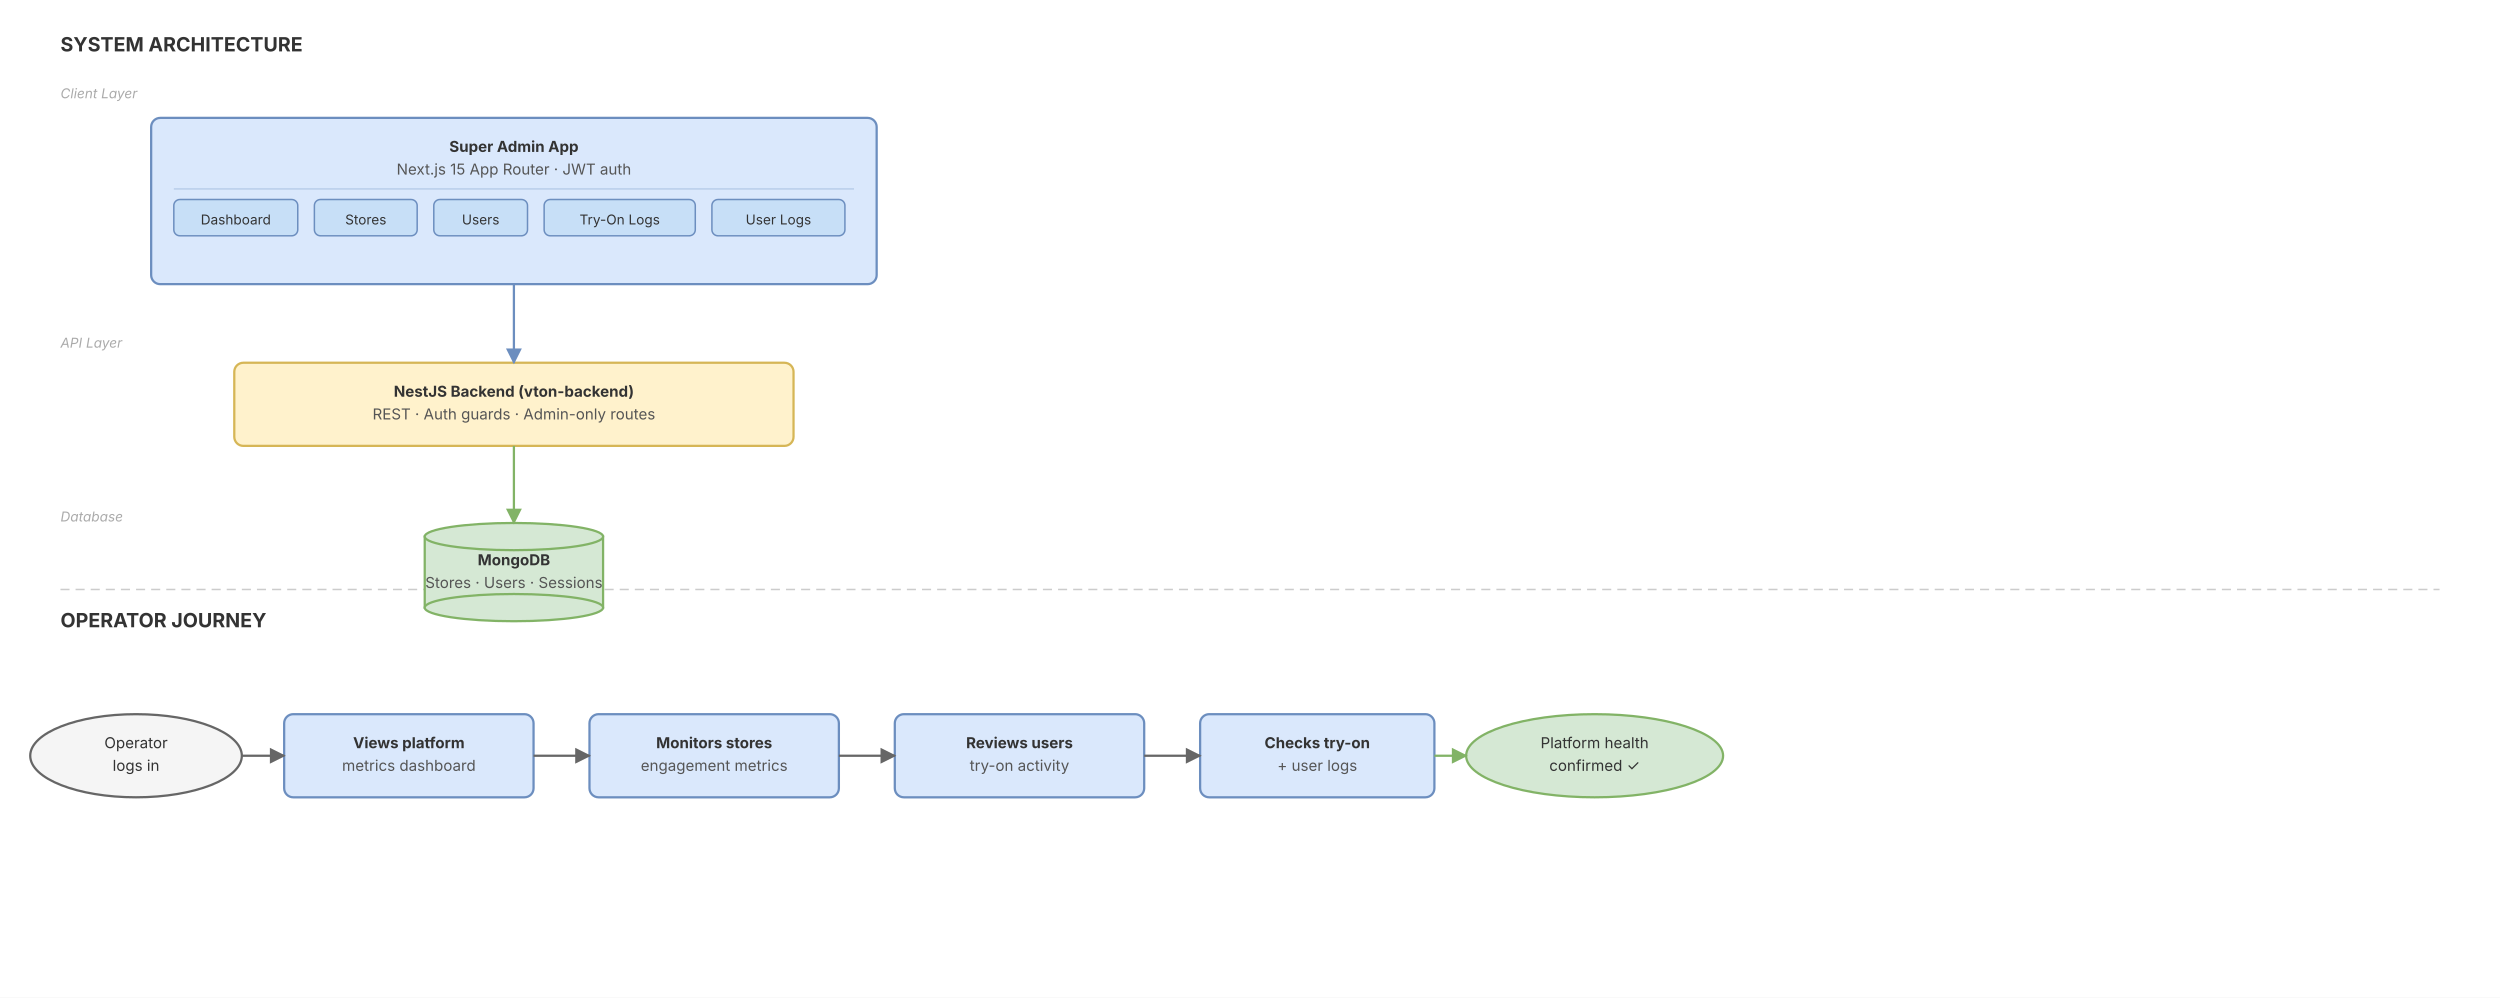
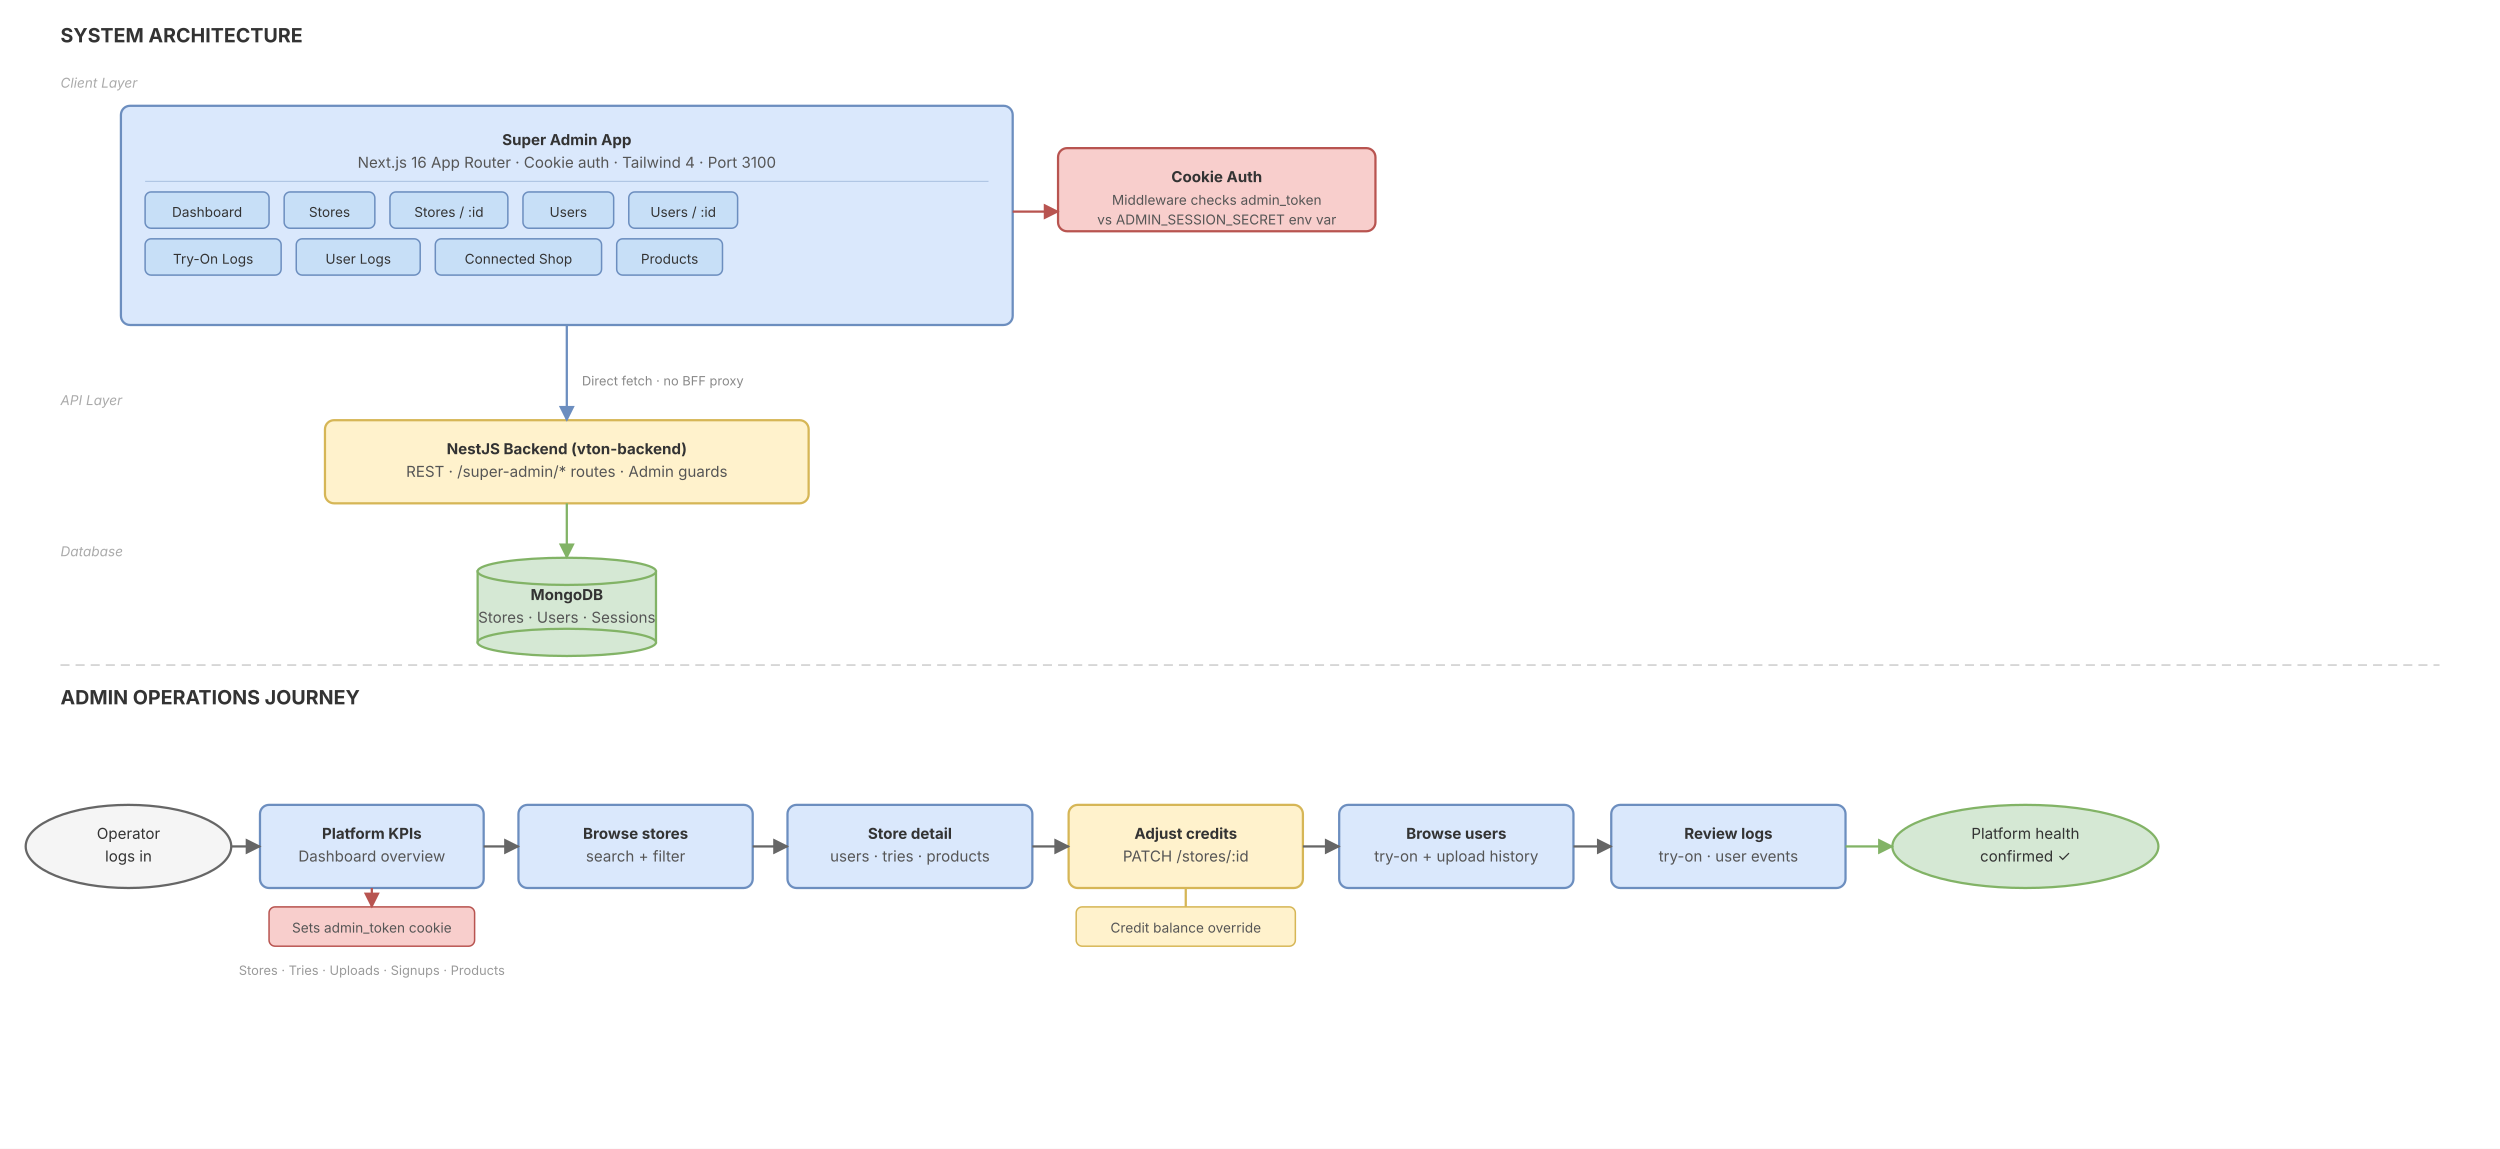
- <svg xmlns="http://www.w3.org/2000/svg" viewBox="0 0 1654 660" font-family="system-ui,-apple-system,BlinkMacSystemFont,sans-serif">
+ <svg xmlns="http://www.w3.org/2000/svg" viewBox="0 0 1654 760" font-family="system-ui,-apple-system,BlinkMacSystemFont,sans-serif">
  <defs>
    <marker id="ah-g" viewBox="0 0 10 10" refX="9" refY="5" markerWidth="7" markerHeight="7" orient="auto">
      <path d="M0,0 L10,5 L0,10 Z" fill="#666666" />
    </marker>
    <marker id="ah-b" viewBox="0 0 10 10" refX="9" refY="5" markerWidth="7" markerHeight="7" orient="auto">
      <path d="M0,0 L10,5 L0,10 Z" fill="#6c8ebf" />
    </marker>
    <marker id="ah-gr" viewBox="0 0 10 10" refX="9" refY="5" markerWidth="7" markerHeight="7" orient="auto">
      <path d="M0,0 L10,5 L0,10 Z" fill="#82b366" />
    </marker>
+     <marker id="ah-r" viewBox="0 0 10 10" refX="9" refY="5" markerWidth="7" markerHeight="7" orient="auto">
+       <path d="M0,0 L10,5 L0,10 Z" fill="#b85450" />
+     </marker>
  </defs>
-   <rect width="1654" height="660" fill="white" />
-   <line x1="40" y1="390" x2="1614" y2="390" stroke="#ccc" stroke-width="1" stroke-dasharray="6 4" />
-   <text x="40" y="34" font-size="13" font-weight="bold" fill="#333">SYSTEM ARCHITECTURE</text>
-   <text x="40" y="65" font-size="9" font-style="italic" fill="#aaa">Client Layer</text>
-   <text x="40" y="230" font-size="9" font-style="italic" fill="#aaa">API Layer</text>
-   <text x="40" y="345" font-size="9" font-style="italic" fill="#aaa">Database</text>
-   <rect x="100" y="78" width="480" height="110" rx="6" fill="#dae8fc" stroke="#6c8ebf" stroke-width="1.5" />
-   <text x="340" y="100.5" text-anchor="middle" font-size="10" font-weight="bold" fill="#333">Super Admin App</text>
-   <text x="340" y="115.5" text-anchor="middle" font-size="10" fill="#555">Next.js 15 App Router · JWT auth</text>
-   <line x1="115" y1="125" x2="565" y2="125" stroke="#6c8ebf" stroke-width="0.75" stroke-opacity="0.4" />
-   <rect x="115" y="132" width="82" height="24" rx="4" fill="#c7dff7" stroke="#6c8ebf" stroke-width="1" />
-   <text x="156" y="148.5" text-anchor="middle" font-size="9" fill="#333">Dashboard</text>
-   <rect x="208" y="132" width="68" height="24" rx="4" fill="#c7dff7" stroke="#6c8ebf" stroke-width="1" />
-   <text x="242" y="148.5" text-anchor="middle" font-size="9" fill="#333">Stores</text>
-   <rect x="287" y="132" width="62" height="24" rx="4" fill="#c7dff7" stroke="#6c8ebf" stroke-width="1" />
-   <text x="318" y="148.5" text-anchor="middle" font-size="9" fill="#333">Users</text>
-   <rect x="360" y="132" width="100" height="24" rx="4" fill="#c7dff7" stroke="#6c8ebf" stroke-width="1" />
-   <text x="410" y="148.5" text-anchor="middle" font-size="9" fill="#333">Try-On Logs</text>
-   <rect x="471" y="132" width="88" height="24" rx="4" fill="#c7dff7" stroke="#6c8ebf" stroke-width="1" />
-   <text x="515" y="148.5" text-anchor="middle" font-size="9" fill="#333">User Logs</text>
-   <rect x="155" y="240" width="370" height="55" rx="6" fill="#fff2cc" stroke="#d6b656" stroke-width="1.5" />
-   <text x="340" y="262.5" text-anchor="middle" font-size="10" font-weight="bold" fill="#333">NestJS Backend (vton-backend)</text>
-   <text x="340" y="277.5" text-anchor="middle" font-size="10" fill="#555">REST · Auth guards · Admin-only routes</text>
-   <rect x="281" y="355" width="118" height="47" fill="#d5e8d4" stroke="#82b366" stroke-width="1.5" />
-   <ellipse cx="340" cy="355" rx="59" ry="9" fill="#d5e8d4" stroke="#82b366" stroke-width="1.5" />
-   <ellipse cx="340" cy="402" rx="59" ry="9" fill="#d5e8d4" stroke="#82b366" stroke-width="1.5" />
-   <text x="340" y="374" text-anchor="middle" font-size="10" font-weight="bold" fill="#333">MongoDB</text>
-   <text x="340" y="389" text-anchor="middle" font-size="10" fill="#555">Stores · Users · Sessions</text>
-   <line x1="340" y1="188" x2="340" y2="240" stroke="#6c8ebf" stroke-width="1.5" marker-end="url(#ah-b)" />
-   <line x1="340" y1="295" x2="340" y2="346" stroke="#82b366" stroke-width="1.5" marker-end="url(#ah-gr)" />
-   <text x="40" y="415" font-size="13" font-weight="bold" fill="#333">OPERATOR JOURNEY</text>
-   <ellipse cx="90" cy="500" rx="70" ry="27.5" fill="#f5f5f5" stroke="#666666" stroke-width="1.5" />
-   <text x="90" y="495" text-anchor="middle" font-size="10" fill="#333">Operator</text>
-   <text x="90" y="510" text-anchor="middle" font-size="10" fill="#333">logs in</text>
-   <rect x="188" y="472.5" width="165" height="55" rx="6" fill="#dae8fc" stroke="#6c8ebf" stroke-width="1.5" />
-   <text x="270.5" y="495" text-anchor="middle" font-size="10" font-weight="bold" fill="#333">Views platform</text>
-   <text x="270.5" y="510" text-anchor="middle" font-size="10" fill="#555">metrics dashboard</text>
-   <rect x="390" y="472.5" width="165" height="55" rx="6" fill="#dae8fc" stroke="#6c8ebf" stroke-width="1.5" />
-   <text x="472.5" y="495" text-anchor="middle" font-size="10" font-weight="bold" fill="#333">Monitors stores</text>
-   <text x="472.5" y="510" text-anchor="middle" font-size="10" fill="#555">engagement metrics</text>
-   <rect x="592" y="472.5" width="165" height="55" rx="6" fill="#dae8fc" stroke="#6c8ebf" stroke-width="1.5" />
-   <text x="674.5" y="495" text-anchor="middle" font-size="10" font-weight="bold" fill="#333">Reviews users</text>
-   <text x="674.5" y="510" text-anchor="middle" font-size="10" fill="#555">try-on activity</text>
-   <rect x="794" y="472.5" width="155" height="55" rx="6" fill="#dae8fc" stroke="#6c8ebf" stroke-width="1.5" />
-   <text x="871.5" y="495" text-anchor="middle" font-size="10" font-weight="bold" fill="#333">Checks try-on</text>
-   <text x="871.5" y="510" text-anchor="middle" font-size="10" fill="#555">+ user logs</text>
-   <ellipse cx="1055" cy="500" rx="85" ry="27.5" fill="#d5e8d4" stroke="#82b366" stroke-width="1.5" />
-   <text x="1055" y="495" text-anchor="middle" font-size="10" fill="#333">Platform health</text>
-   <text x="1055" y="510" text-anchor="middle" font-size="10" fill="#333">confirmed ✓</text>
-   <line x1="160" y1="500" x2="188" y2="500" stroke="#666666" stroke-width="1.5" marker-end="url(#ah-g)" />
-   <line x1="353" y1="500" x2="390" y2="500" stroke="#666666" stroke-width="1.5" marker-end="url(#ah-g)" />
-   <line x1="555" y1="500" x2="592" y2="500" stroke="#666666" stroke-width="1.5" marker-end="url(#ah-g)" />
-   <line x1="757" y1="500" x2="794" y2="500" stroke="#666666" stroke-width="1.5" marker-end="url(#ah-g)" />
-   <line x1="949" y1="500" x2="970" y2="500" stroke="#82b366" stroke-width="1.5" marker-end="url(#ah-gr)" />
+   <rect width="1654" height="760" fill="white" />
+   <line x1="40" y1="440" x2="1614" y2="440" stroke="#ccc" stroke-width="1" stroke-dasharray="6 4" />
+   <text x="40" y="28" font-size="13" font-weight="bold" fill="#333">SYSTEM ARCHITECTURE</text>
+   <text x="40" y="58" font-size="9" font-style="italic" fill="#aaa">Client Layer</text>
+   <text x="40" y="268" font-size="9" font-style="italic" fill="#aaa">API Layer</text>
+   <text x="40" y="368" font-size="9" font-style="italic" fill="#aaa">Database</text>
+   <rect x="80" y="70" width="590" height="145" rx="6" fill="#dae8fc" stroke="#6c8ebf" stroke-width="1.5" />
+   <text x="375" y="96" text-anchor="middle" font-size="10" font-weight="bold" fill="#333">Super Admin App</text>
+   <text x="375" y="111" text-anchor="middle" font-size="10" fill="#555">Next.js 16 App Router · Cookie auth · Tailwind 4 · Port 3100</text>
+   <line x1="96" y1="120" x2="654" y2="120" stroke="#6c8ebf" stroke-width="0.75" stroke-opacity="0.4" />
+   <rect x="96" y="127" width="82" height="24" rx="4" fill="#c7dff7" stroke="#6c8ebf" stroke-width="1" />
+   <text x="137" y="143.5" text-anchor="middle" font-size="9" fill="#333">Dashboard</text>
+   <rect x="188" y="127" width="60" height="24" rx="4" fill="#c7dff7" stroke="#6c8ebf" stroke-width="1" />
+   <text x="218" y="143.5" text-anchor="middle" font-size="9" fill="#333">Stores</text>
+   <rect x="258" y="127" width="78" height="24" rx="4" fill="#c7dff7" stroke="#6c8ebf" stroke-width="1" />
+   <text x="297" y="143.5" text-anchor="middle" font-size="9" fill="#333">Stores / :id</text>
+   <rect x="346" y="127" width="60" height="24" rx="4" fill="#c7dff7" stroke="#6c8ebf" stroke-width="1" />
+   <text x="376" y="143.5" text-anchor="middle" font-size="9" fill="#333">Users</text>
+   <rect x="416" y="127" width="72" height="24" rx="4" fill="#c7dff7" stroke="#6c8ebf" stroke-width="1" />
+   <text x="452" y="143.5" text-anchor="middle" font-size="9" fill="#333">Users / :id</text>
+   <rect x="96" y="158" width="90" height="24" rx="4" fill="#c7dff7" stroke="#6c8ebf" stroke-width="1" />
+   <text x="141" y="174.5" text-anchor="middle" font-size="9" fill="#333">Try-On Logs</text>
+   <rect x="196" y="158" width="82" height="24" rx="4" fill="#c7dff7" stroke="#6c8ebf" stroke-width="1" />
+   <text x="237" y="174.5" text-anchor="middle" font-size="9" fill="#333">User Logs</text>
+   <rect x="288" y="158" width="110" height="24" rx="4" fill="#c7dff7" stroke="#6c8ebf" stroke-width="1" />
+   <text x="343" y="174.5" text-anchor="middle" font-size="9" fill="#333">Connected Shop</text>
+   <rect x="408" y="158" width="70" height="24" rx="4" fill="#c7dff7" stroke="#6c8ebf" stroke-width="1" />
+   <text x="443" y="174.5" text-anchor="middle" font-size="9" fill="#333">Products</text>
+   <rect x="700" y="98" width="210" height="55" rx="6" fill="#f8cecc" stroke="#b85450" stroke-width="1.5" />
+   <text x="805" y="120.5" text-anchor="middle" font-size="10" font-weight="bold" fill="#333">Cookie Auth</text>
+   <text x="805" y="135.5" text-anchor="middle" font-size="9" fill="#555">Middleware checks admin_token</text>
+   <text x="805" y="148.5" text-anchor="middle" font-size="9" fill="#555">vs ADMIN_SESSION_SECRET env var</text>
+   <line x1="670" y1="140" x2="700" y2="140" stroke="#b85450" stroke-width="1.5" marker-end="url(#ah-r)" />
+   <rect x="215" y="278" width="320" height="55" rx="6" fill="#fff2cc" stroke="#d6b656" stroke-width="1.5" />
+   <text x="375" y="300.5" text-anchor="middle" font-size="10" font-weight="bold" fill="#333">NestJS Backend (vton-backend)</text>
+   <text x="375" y="315.5" text-anchor="middle" font-size="10" fill="#555">REST · /super-admin/* routes · Admin guards</text>
+   <rect x="316" y="378" width="118" height="47" fill="#d5e8d4" stroke="#82b366" stroke-width="1.5" />
+   <ellipse cx="375" cy="378" rx="59" ry="9" fill="#d5e8d4" stroke="#82b366" stroke-width="1.5" />
+   <ellipse cx="375" cy="425" rx="59" ry="9" fill="#d5e8d4" stroke="#82b366" stroke-width="1.5" />
+   <text x="375" y="397" text-anchor="middle" font-size="10" font-weight="bold" fill="#333">MongoDB</text>
+   <text x="375" y="412" text-anchor="middle" font-size="10" fill="#555">Stores · Users · Sessions</text>
+   <line x1="375" y1="215" x2="375" y2="278" stroke="#6c8ebf" stroke-width="1.5" marker-end="url(#ah-b)" />
+   <line x1="375" y1="333" x2="375" y2="369" stroke="#82b366" stroke-width="1.5" marker-end="url(#ah-gr)" />
+   <text x="385" y="255" font-size="8.5" fill="#888">Direct fetch · no BFF proxy</text>
+   <text x="40" y="466" font-size="13" font-weight="bold" fill="#333">ADMIN OPERATIONS JOURNEY</text>
+   <ellipse cx="85" cy="560" rx="68" ry="27.5" fill="#f5f5f5" stroke="#666666" stroke-width="1.5" />
+   <text x="85" y="555" text-anchor="middle" font-size="10" fill="#333">Operator</text>
+   <text x="85" y="570" text-anchor="middle" font-size="10" fill="#333">logs in</text>
+   <rect x="172" y="532.5" width="148" height="55" rx="6" fill="#dae8fc" stroke="#6c8ebf" stroke-width="1.5" />
+   <text x="246" y="555" text-anchor="middle" font-size="10" font-weight="bold" fill="#333">Platform KPIs</text>
+   <text x="246" y="570" text-anchor="middle" font-size="10" fill="#555">Dashboard overview</text>
+   <rect x="343" y="532.5" width="155" height="55" rx="6" fill="#dae8fc" stroke="#6c8ebf" stroke-width="1.5" />
+   <text x="420.5" y="555" text-anchor="middle" font-size="10" font-weight="bold" fill="#333">Browse stores</text>
+   <text x="420.5" y="570" text-anchor="middle" font-size="10" fill="#555">search + filter</text>
+   <rect x="521" y="532.5" width="162" height="55" rx="6" fill="#dae8fc" stroke="#6c8ebf" stroke-width="1.5" />
+   <text x="602" y="555" text-anchor="middle" font-size="10" font-weight="bold" fill="#333">Store detail</text>
+   <text x="602" y="570" text-anchor="middle" font-size="10" fill="#555">users · tries · products</text>
+   <rect x="707" y="532.5" width="155" height="55" rx="6" fill="#fff2cc" stroke="#d6b656" stroke-width="1.5" />
+   <text x="784.5" y="555" text-anchor="middle" font-size="10" font-weight="bold" fill="#333">Adjust credits</text>
+   <text x="784.5" y="570" text-anchor="middle" font-size="10" fill="#555">PATCH /stores/:id</text>
+   <rect x="886" y="532.5" width="155" height="55" rx="6" fill="#dae8fc" stroke="#6c8ebf" stroke-width="1.5" />
+   <text x="963.5" y="555" text-anchor="middle" font-size="10" font-weight="bold" fill="#333">Browse users</text>
+   <text x="963.5" y="570" text-anchor="middle" font-size="10" fill="#555">try-on + upload history</text>
+   <rect x="1066" y="532.5" width="155" height="55" rx="6" fill="#dae8fc" stroke="#6c8ebf" stroke-width="1.5" />
+   <text x="1143.5" y="555" text-anchor="middle" font-size="10" font-weight="bold" fill="#333">Review logs</text>
+   <text x="1143.5" y="570" text-anchor="middle" font-size="10" fill="#555">try-on · user events</text>
+   <ellipse cx="1340" cy="560" rx="88" ry="27.5" fill="#d5e8d4" stroke="#82b366" stroke-width="1.5" />
+   <text x="1340" y="555" text-anchor="middle" font-size="10" fill="#333">Platform health</text>
+   <text x="1340" y="570" text-anchor="middle" font-size="10" fill="#333">confirmed ✓</text>
+   <line x1="153" y1="560" x2="172" y2="560" stroke="#666666" stroke-width="1.5" marker-end="url(#ah-g)" />
+   <line x1="320" y1="560" x2="343" y2="560" stroke="#666666" stroke-width="1.5" marker-end="url(#ah-g)" />
+   <line x1="498" y1="560" x2="521" y2="560" stroke="#666666" stroke-width="1.5" marker-end="url(#ah-g)" />
+   <line x1="683" y1="560" x2="707" y2="560" stroke="#666666" stroke-width="1.5" marker-end="url(#ah-g)" />
+   <line x1="862" y1="560" x2="886" y2="560" stroke="#666666" stroke-width="1.5" marker-end="url(#ah-g)" />
+   <line x1="1041" y1="560" x2="1066" y2="560" stroke="#666666" stroke-width="1.5" marker-end="url(#ah-g)" />
+   <line x1="1221" y1="560" x2="1252" y2="560" stroke="#82b366" stroke-width="1.5" marker-end="url(#ah-gr)" />
+   <rect x="712" y="600" width="145" height="26" rx="4" fill="#fff2cc" stroke="#d6b656" stroke-width="1" />
+   <text x="784.5" y="617" text-anchor="middle" font-size="9" fill="#555">Credit balance override</text>
+   <line x1="784.5" y1="587.5" x2="784.5" y2="600" stroke="#d6b656" stroke-width="1.5" marker-end="url(#ah-y)" />
+   <rect x="178" y="600" width="136" height="26" rx="4" fill="#f8cecc" stroke="#b85450" stroke-width="1" />
+   <text x="246" y="617" text-anchor="middle" font-size="9" fill="#555">Sets admin_token cookie</text>
+   <line x1="246" y1="587.5" x2="246" y2="600" stroke="#b85450" stroke-width="1.5" marker-end="url(#ah-r)" />
+   <text x="246" y="645" text-anchor="middle" font-size="8.5" fill="#999">Stores · Tries · Uploads · Signups · Products</text>
</svg>
